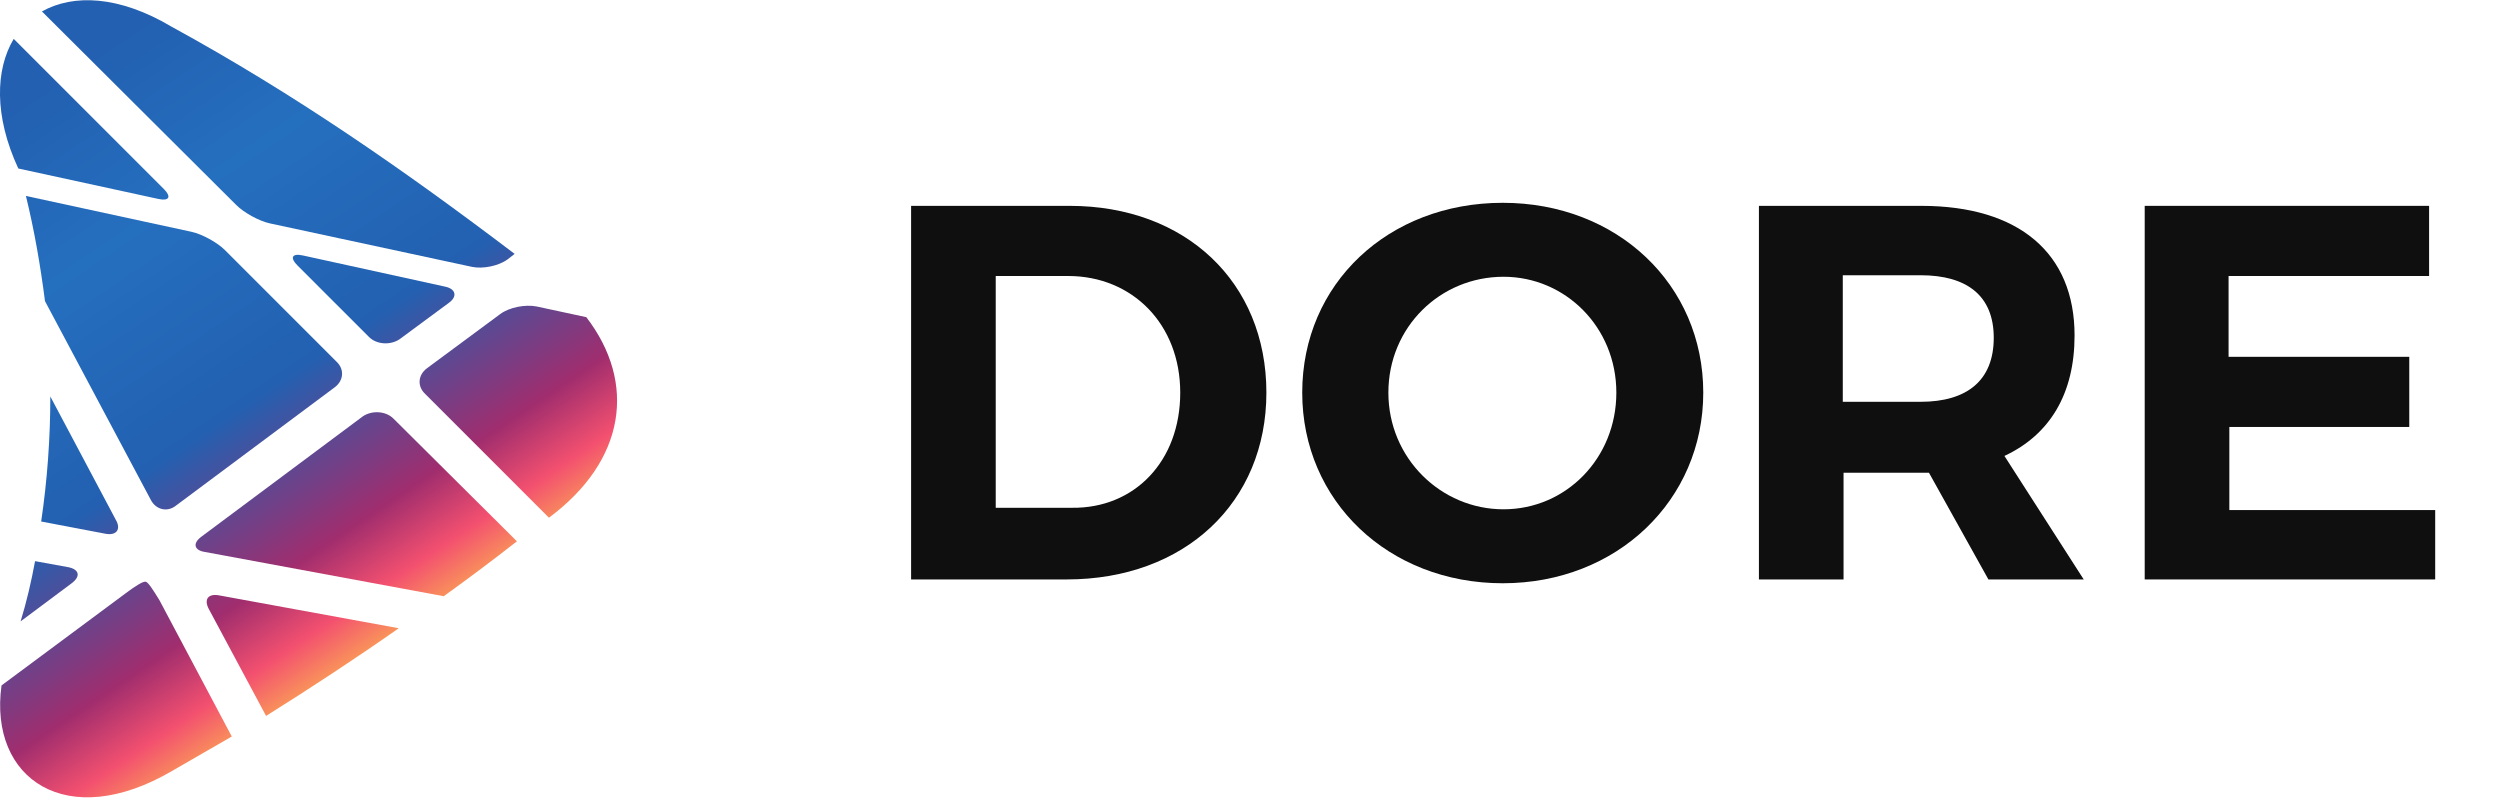
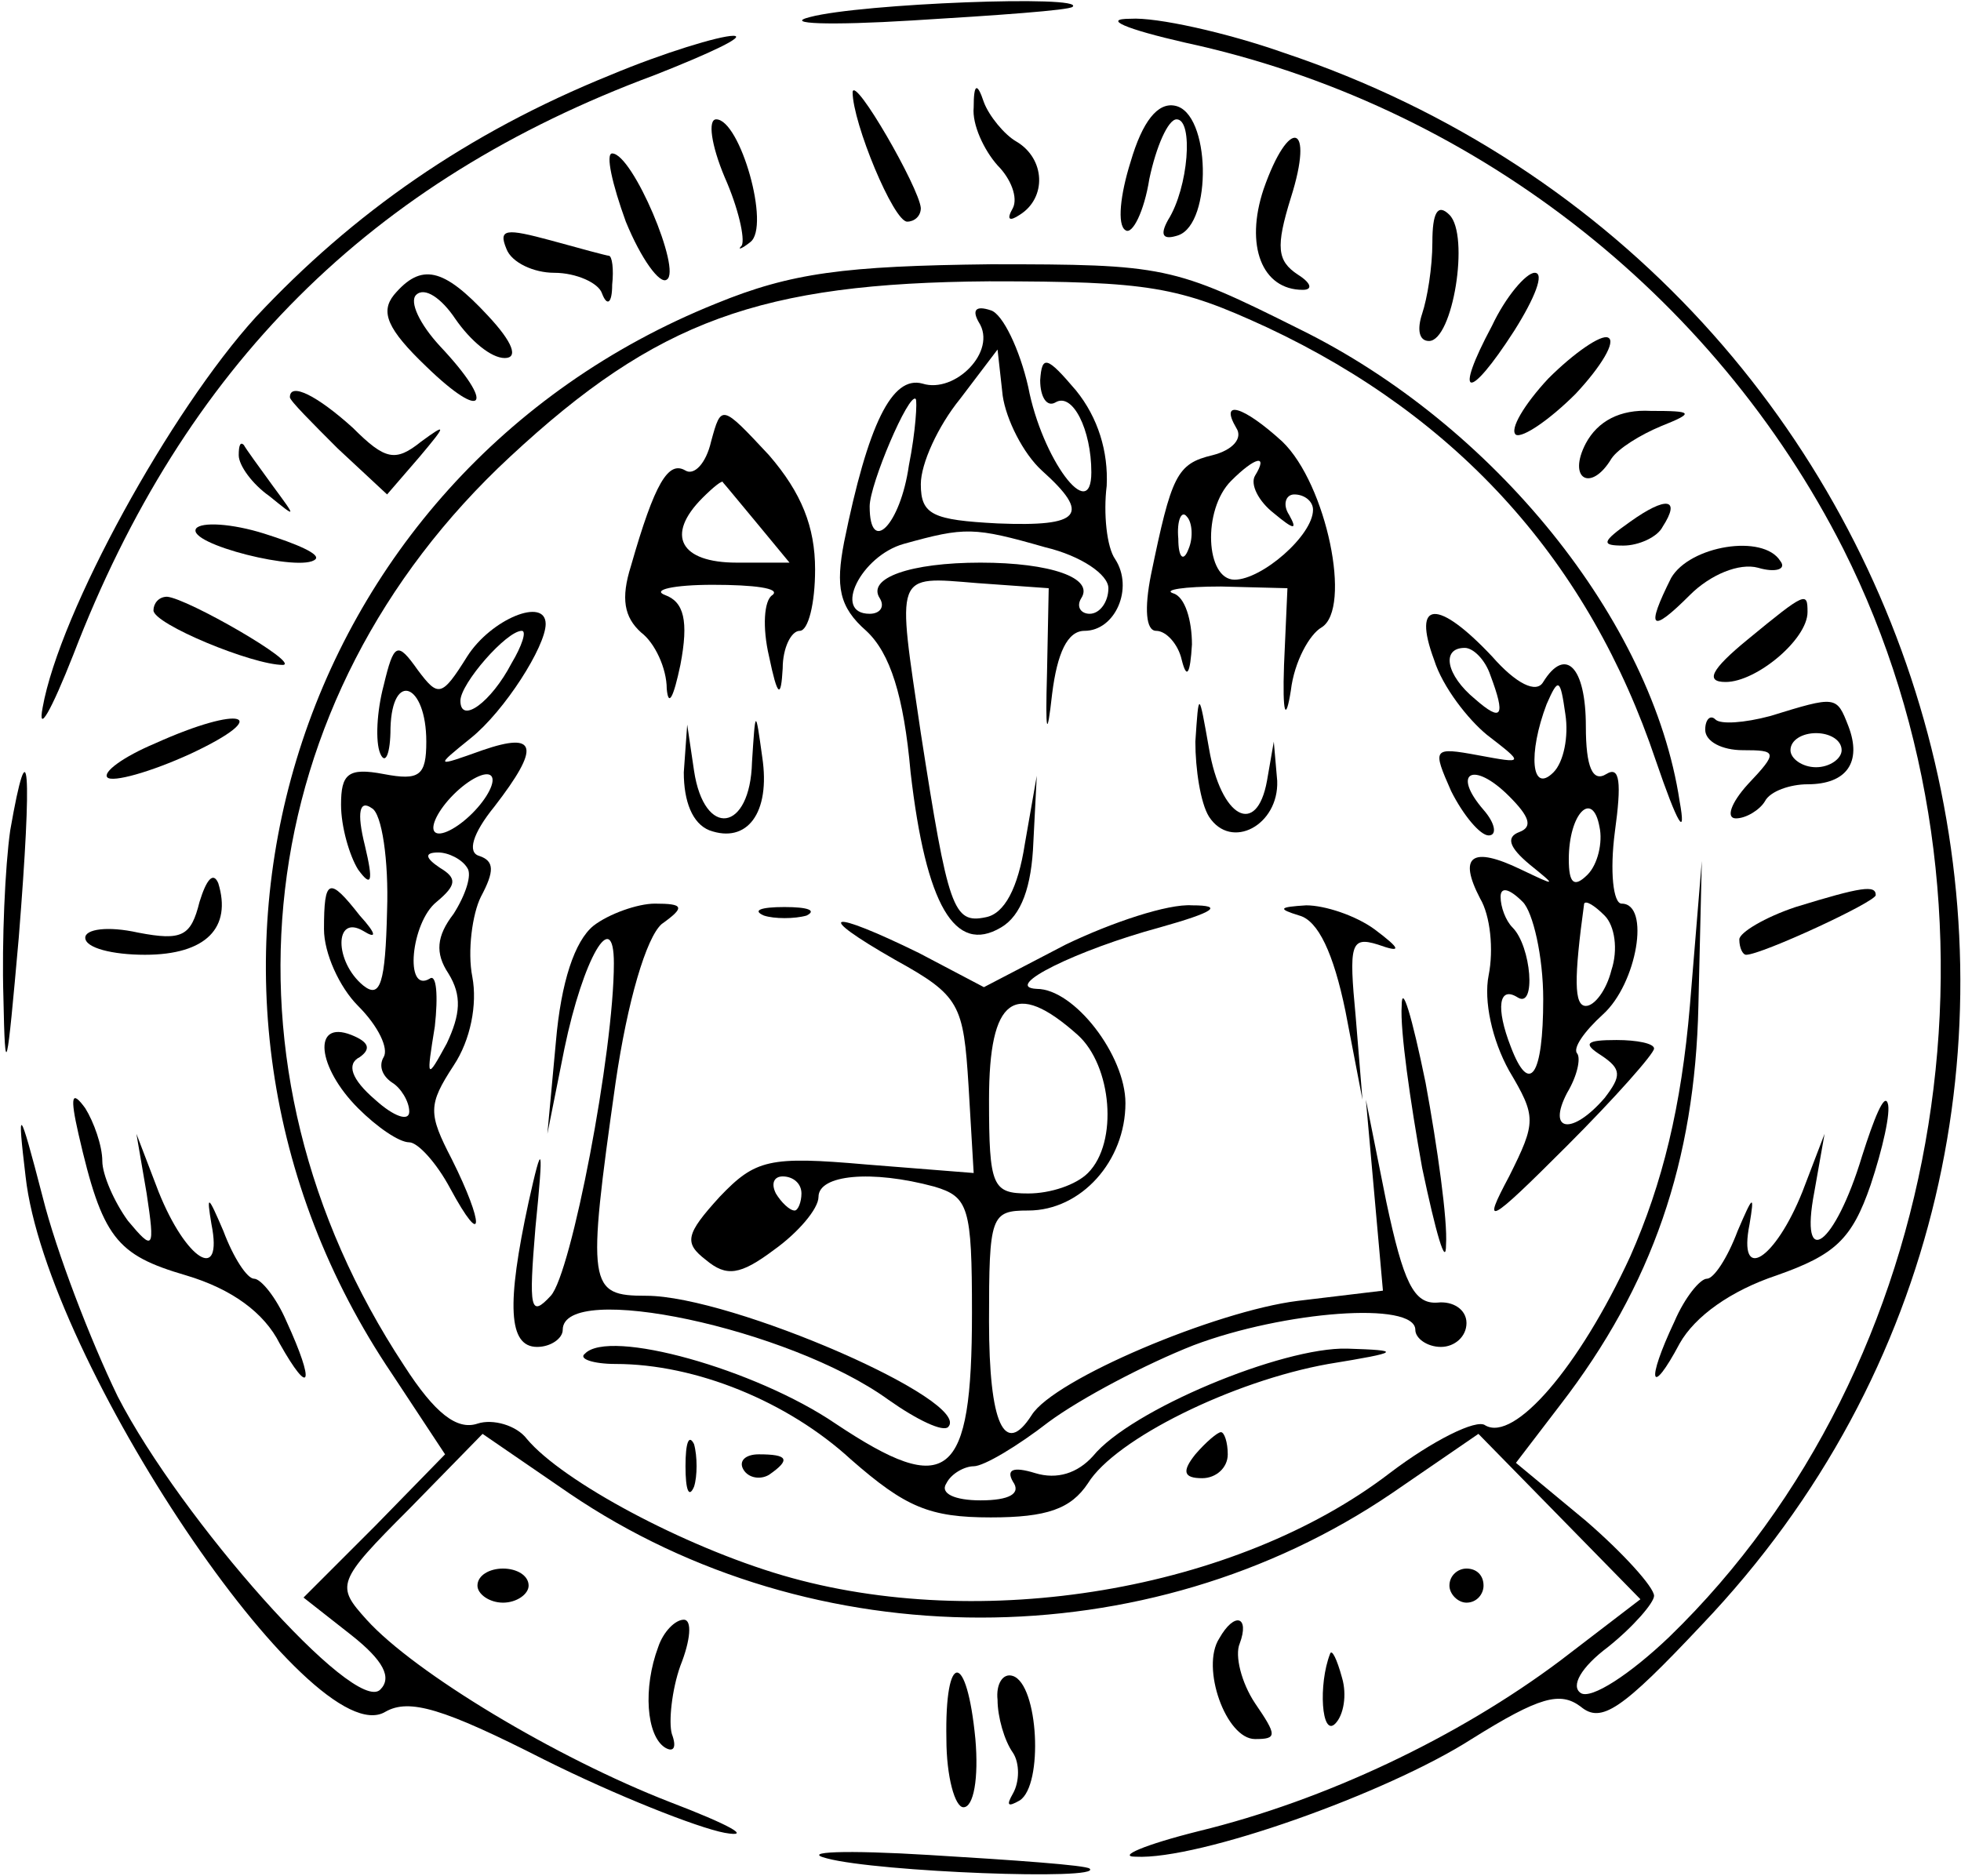
- <svg xmlns="http://www.w3.org/2000/svg" version="1.1" id="Layer_1" x="0px" y="0px" viewBox="0 0 327.9 104.6" style="enable-background:new 0 0 327.9 104.6;" xml:space="preserve">
-   <style type="text/css">
- 	.st0{fill:url(#SVGID_1_);}
- 	.st1{fill:url(#SVGID_2_);}
- 	.st2{fill:url(#SVGID_3_);}
- 	.st3{fill:url(#SVGID_4_);}
- 	.st4{fill:url(#SVGID_5_);}
- 	.st5{fill:url(#SVGID_6_);}
- 	.st6{fill:url(#SVGID_7_);}
- 	.st7{fill:url(#SVGID_8_);}
- 	.st8{fill:url(#SVGID_9_);}
- 	.st9{fill:url(#SVGID_10_);}
- 	.st10{fill:#0F0F0F;}
- </style>
-   <g>
-     <linearGradient id="SVGID_1_" gradientUnits="userSpaceOnUse" x1="-3.744" y1="18.065" x2="45.304" y2="90.782">
-       <stop offset="0" style="stop-color:#2360B1" />
-       <stop offset="0.25" style="stop-color:#256FBF" />
-       <stop offset="0.559" style="stop-color:#2360B1" />
-       <stop offset="0.8" style="stop-color:#A02D6E" />
-       <stop offset="0.9" style="stop-color:#F3506F" />
-       <stop offset="1" style="stop-color:#FCB450" />
-     </linearGradient>
-     <path class="st0" d="M27.4,79.9l7.5,14c5.9-3.7,11.7-7.5,17.4-11.5l-23.5-4.3C27.3,77.8,26.7,78.6,27.4,79.9z" />
-     <linearGradient id="SVGID_2_" gradientUnits="userSpaceOnUse" x1="-26.289" y1="33.272" x2="22.759" y2="105.988">
-       <stop offset="0" style="stop-color:#2360B1" />
-       <stop offset="0.25" style="stop-color:#256FBF" />
-       <stop offset="0.559" style="stop-color:#2360B1" />
-       <stop offset="0.8" style="stop-color:#A02D6E" />
-       <stop offset="0.9" style="stop-color:#F3506F" />
-       <stop offset="1" style="stop-color:#FCB450" />
-     </linearGradient>
-     <path class="st1" d="M19.1,76.3c-0.3-0.1-1.4,0.6-2.6,1.5L0.2,89.9c-1.7,12.3,8.6,19.3,22.4,11.2c2.6-1.5,5.2-3,7.8-4.5l-9.5-17.9   C20.1,77.4,19.4,76.3,19.1,76.3z" />
-     <linearGradient id="SVGID_3_" gradientUnits="userSpaceOnUse" x1="31.156" y1="-5.475" x2="80.204" y2="67.242">
-       <stop offset="0" style="stop-color:#2360B1" />
-       <stop offset="0.25" style="stop-color:#256FBF" />
-       <stop offset="0.559" style="stop-color:#2360B1" />
-       <stop offset="0.8" style="stop-color:#A02D6E" />
-       <stop offset="0.9" style="stop-color:#F3506F" />
-       <stop offset="1" style="stop-color:#FCB450" />
-     </linearGradient>
-     <path class="st2" d="M65.6,41.2l-9.6,7.1c-1.2,0.9-1.3,2.4-0.2,3.4L72,67.9c10.1-7.5,11.5-17.7,4.9-26.3l-6.5-1.4   C68.9,39.9,66.8,40.3,65.6,41.2z" />
-     <linearGradient id="SVGID_4_" gradientUnits="userSpaceOnUse" x1="6.218" y1="11.346" x2="55.266" y2="84.062">
-       <stop offset="0" style="stop-color:#2360B1" />
-       <stop offset="0.25" style="stop-color:#256FBF" />
-       <stop offset="0.559" style="stop-color:#2360B1" />
-       <stop offset="0.8" style="stop-color:#A02D6E" />
-       <stop offset="0.9" style="stop-color:#F3506F" />
-       <stop offset="1" style="stop-color:#FCB450" />
-     </linearGradient>
-     <path class="st3" d="M51.6,54.9c-1-1-2.8-1.1-4-0.3L26.4,70.4c-1.2,0.9-0.9,1.8,0.5,2l31.3,5.8c3.2-2.3,6.4-4.7,9.6-7.2L51.6,54.9z   " />
-     <linearGradient id="SVGID_5_" gradientUnits="userSpaceOnUse" x1="24.063" y1="-0.691" x2="73.111" y2="72.026">
-       <stop offset="0" style="stop-color:#2360B1" />
-       <stop offset="0.25" style="stop-color:#256FBF" />
-       <stop offset="0.559" style="stop-color:#2360B1" />
-       <stop offset="0.8" style="stop-color:#A02D6E" />
-       <stop offset="0.9" style="stop-color:#F3506F" />
-       <stop offset="1" style="stop-color:#FCB450" />
-     </linearGradient>
-     <path class="st4" d="M58.4,37.6l-18.7-4.1c-1.4-0.3-1.7,0.3-0.7,1.3l9.4,9.4c1,1,2.8,1.1,4,0.3l6.5-4.8   C60,38.9,59.8,37.9,58.4,37.6z" />
-     <linearGradient id="SVGID_6_" gradientUnits="userSpaceOnUse" x1="4.578" y1="12.452" x2="53.626" y2="85.168">
-       <stop offset="0" style="stop-color:#2360B1" />
-       <stop offset="0.25" style="stop-color:#256FBF" />
-       <stop offset="0.559" style="stop-color:#2360B1" />
-       <stop offset="0.8" style="stop-color:#A02D6E" />
-       <stop offset="0.9" style="stop-color:#F3506F" />
-       <stop offset="1" style="stop-color:#FCB450" />
-     </linearGradient>
-     <path class="st5" d="M21.5,24.8L1.8,5.1c-2.4,4-2.6,10.1,0.6,17l18.4,4C22.2,26.4,22.5,25.8,21.5,24.8z" />
-     <linearGradient id="SVGID_7_" gradientUnits="userSpaceOnUse" x1="-16.565" y1="26.713" x2="32.483" y2="99.43">
-       <stop offset="0" style="stop-color:#2360B1" />
-       <stop offset="0.25" style="stop-color:#256FBF" />
-       <stop offset="0.559" style="stop-color:#2360B1" />
-       <stop offset="0.8" style="stop-color:#A02D6E" />
-       <stop offset="0.9" style="stop-color:#F3506F" />
-       <stop offset="1" style="stop-color:#FCB450" />
-     </linearGradient>
-     <path class="st6" d="M15.2,68.2L6.6,52c0,5.5-0.4,11-1.2,16.4l8.4,1.6C15.3,70.3,15.9,69.4,15.2,68.2z" />
-     <linearGradient id="SVGID_8_" gradientUnits="userSpaceOnUse" x1="24.221" y1="-0.797" x2="73.268" y2="71.919">
-       <stop offset="0" style="stop-color:#2360B1" />
-       <stop offset="0.25" style="stop-color:#256FBF" />
-       <stop offset="0.559" style="stop-color:#2360B1" />
-       <stop offset="0.8" style="stop-color:#A02D6E" />
-       <stop offset="0.9" style="stop-color:#F3506F" />
-       <stop offset="1" style="stop-color:#FCB450" />
-     </linearGradient>
-     <path class="st7" d="M35.4,29.3L61.9,35c1.4,0.3,3.5-0.1,4.7-1l0.9-0.7C53,22.3,38.6,12.3,22.5,3.5c-6.9-4.1-12.9-4.3-17-2L31,26.9   C32,27.9,34,29,35.4,29.3z" />
-     <linearGradient id="SVGID_9_" gradientUnits="userSpaceOnUse" x1="-24.666" y1="32.177" x2="24.382" y2="104.894">
-       <stop offset="0" style="stop-color:#2360B1" />
-       <stop offset="0.25" style="stop-color:#256FBF" />
-       <stop offset="0.559" style="stop-color:#2360B1" />
-       <stop offset="0.8" style="stop-color:#A02D6E" />
-       <stop offset="0.9" style="stop-color:#F3506F" />
-       <stop offset="1" style="stop-color:#FCB450" />
-     </linearGradient>
-     <path class="st8" d="M9,74.4l-4.4-0.8c-0.5,2.7-1.1,5.3-1.9,7.9l6.7-5C10.6,75.6,10.4,74.7,9,74.4z" />
-     <linearGradient id="SVGID_10_" gradientUnits="userSpaceOnUse" x1="2.979" y1="13.53" x2="52.027" y2="86.247">
-       <stop offset="0" style="stop-color:#2360B1" />
-       <stop offset="0.25" style="stop-color:#256FBF" />
-       <stop offset="0.559" style="stop-color:#2360B1" />
-       <stop offset="0.8" style="stop-color:#A02D6E" />
-       <stop offset="0.9" style="stop-color:#F3506F" />
-       <stop offset="1" style="stop-color:#FCB450" />
-     </linearGradient>
-     <path class="st9" d="M19.8,65.6c0.7,1.3,2.2,1.6,3.3,0.7l20.8-15.5c1.2-0.9,1.3-2.4,0.2-3.4L29.5,32.8c-1-1-3-2.1-4.4-2.4L3.4,25.7   c1.1,4.5,1.9,9.1,2.5,13.8L19.8,65.6z" />
-   </g>
-   <g>
-     <path class="st10" d="M166.1,51.5c0,14.4-10.7,24.5-26.2,24.5h-20.4V27h20.8C155.5,27,166.1,37,166.1,51.5z M154.8,51.5   c0-9-6.3-15.3-14.7-15.3h-9.5v30.4h10C148.8,66.7,154.8,60.5,154.8,51.5z" />
-     <path class="st10" d="M223.4,51.5c0,14.1-11.3,25-26.3,25s-26.3-10.8-26.3-25c0-14.3,11.3-24.9,26.3-24.9S223.4,37.3,223.4,51.5z    M182.1,51.5c0,8.6,6.9,15.3,15.1,15.3c8.2,0,14.8-6.7,14.8-15.3c0-8.6-6.7-15.2-14.8-15.2C188.9,36.3,182.1,42.9,182.1,51.5z" />
-     <path class="st10" d="M260.8,76L253,62h-1h-10.2v14h-11.1V27h21.3c12.8,0,20.1,6.2,20.1,17c0,7.6-3.2,13-9.2,15.8L273.3,76H260.8z    M241.7,52.7h10.2c6.1,0,9.6-2.8,9.6-8.4c0-5.5-3.5-8.2-9.6-8.2h-10.2V52.7z" />
-     <path class="st10" d="M318.6,27v9.2h-26.3v10.6H316v9.2h-23.6v10.9h27V76h-38.1V27H318.6z" />
+ <svg xmlns="http://www.w3.org/2000/svg" version="1.0" width="115pt" height="110pt" viewBox="0 0 115 110" preserveAspectRatio="xMidYMid meet">
+   <g transform="translate(0,110) scale(0.1,-0.1)" fill="#000000" stroke="none">
+     <path d="M475 1090 c-16 -4 11 -5 60 -2 50 3 92 6 94 8 8 7 -124 2 -154 -6z" />
+     <path d="M695 1075 c167 -36 310 -147 386 -297 105 -209 62 -479 -102 -638 -23 -22 -46 -37 -52 -33 -6 4 0 15 16 27 15 12 27 26 27 30 0 5 -18 25 -40 44 l-41 34 26 34 c54 70 79 143 81 234 l2 85 -7 -85 c-5 -59 -16 -104 -35 -147 -30 -65 -68 -109 -85 -99 -5 4 -31 -9 -56 -28 -90 -69 -240 -94 -356 -60 -58 17 -129 55 -150 80 -6 8 -20 12 -29 9 -12 -4 -25 6 -43 34 -116 176 -91 391 62 533 86 80 147 102 281 103 94 0 111 -3 163 -27 113 -53 189 -138 228 -254 13 -38 18 -46 14 -24 -16 106 -109 221 -223 277 -74 37 -79 38 -181 38 -86 -1 -117 -5 -161 -23 -251 -101 -342 -403 -190 -628 l31 -47 -41 -42 -42 -42 28 -22 c19 -15 24 -25 17 -32 -15 -15 -117 100 -154 172 -16 33 -36 85 -44 117 -14 54 -15 54 -10 12 12 -108 168 -340 211 -314 14 8 34 2 93 -28 42 -21 90 -40 106 -43 17 -3 2 5 -32 18 -67 26 -150 76 -178 107 -18 20 -18 22 25 65 l43 44 51 -35 c143 -97 339 -97 482 0 l51 35 48 -49 47 -48 -47 -36 c-60 -45 -138 -82 -212 -100 -32 -8 -48 -15 -37 -15 37 -2 147 37 197 69 40 25 52 28 64 19 12 -10 24 -2 71 48 283 297 152 789 -245 922 -34 12 -75 21 -90 20 -17 0 -3 -6 32 -14z" />
+     <path d="M358 1056 c-84 -34 -151 -81 -208 -142 -50 -55 -115 -173 -125 -229 -3 -16 5 -2 18 31 65 169 174 278 341 340 33 13 54 23 46 23 -8 0 -41 -10 -72 -23z" />
+     <path d="M500 1046 c0 -18 24 -76 32 -76 4 0 8 3 8 8 -1 12 -39 78 -40 68z" />
+     <path d="M571 1037 c-1 -10 6 -25 14 -34 8 -8 12 -19 9 -25 -4 -7 -2 -8 4 -4 16 10 15 33 -2 43 -7 4 -16 15 -19 23 -4 12 -6 11 -6 -3z" />
+     <path d="M663 1005 c-6 -19 -8 -37 -3 -40 4 -3 11 11 14 30 4 19 11 35 16 35 10 0 7 -40 -5 -59 -5 -9 -3 -12 6 -9 20 7 19 72 -2 76 -10 2 -19 -9 -26 -33z" />
+     <path d="M425 996 c8 -18 12 -36 10 -40 -3 -3 0 -2 5 2 12 9 -6 72 -20 72 -5 0 -3 -15 5 -34z" />
+     <path d="M741 989 c-11 -33 -1 -59 23 -59 6 0 5 4 -3 9 -12 8 -13 16 -4 45 14 44 -1 48 -16 5z" />
+     <path d="M367 970 c9 -22 20 -37 24 -34 9 5 -20 74 -32 74 -4 0 0 -18 8 -40z" />
+     <path d="M840 958 c0 -15 -3 -33 -6 -42 -3 -9 -2 -16 4 -16 14 0 24 62 12 74 -7 7 -10 1 -10 -16z" />
+     <path d="M297 954 c3 -8 16 -14 28 -14 13 0 26 -6 28 -12 3 -8 6 -6 6 5 1 9 0 17 -2 17 -1 0 -16 4 -34 9 -26 7 -31 7 -26 -5z" />
+     <path d="M231 927 c-8 -10 -4 -20 19 -42 34 -33 41 -23 8 12 -12 13 -18 26 -14 30 5 5 15 -2 23 -14 9 -13 21 -23 29 -23 8 0 5 9 -10 25 -26 28 -39 31 -55 12z" />
+     <path d="M875 909 c-23 -43 -14 -45 13 -3 12 19 18 34 12 34 -5 0 -17 -14 -25 -31z" />
+     <path d="M574 911 c11 -17 -14 -42 -33 -36 -18 5 -32 -24 -46 -93 -5 -26 -3 -38 13 -52 14 -13 22 -38 26 -83 9 -78 26 -107 53 -91 12 7 18 24 19 50 l2 39 -7 -40 c-4 -26 -12 -41 -23 -43 -19 -4 -22 5 -38 108 -14 95 -16 92 33 88 l42 -3 -1 -50 c-1 -35 0 -39 3 -12 3 24 9 37 19 37 18 0 29 25 18 42 -5 7 -7 27 -5 43 1 20 -5 40 -18 56 -17 20 -20 21 -21 6 0 -10 4 -16 9 -13 10 6 21 -16 21 -41 0 -31 -29 8 -37 50 -5 22 -15 43 -22 45 -9 3 -11 0 -7 -7z m37 -87 c29 -26 23 -33 -26 -31 -38 2 -45 5 -45 23 0 12 10 34 23 50 l22 29 3 -27 c2 -14 12 -34 23 -44z m-78 3 c-5 -35 -23 -53 -23 -24 0 13 23 67 27 63 1 -1 0 -19 -4 -39z m80 -48 c21 -5 37 -16 37 -24 0 -8 -5 -15 -11 -15 -5 0 -8 4 -5 9 8 12 -18 21 -59 21 -41 0 -67 -9 -59 -21 3 -5 0 -9 -6 -9 -22 0 -5 34 20 41 36 10 41 10 83 -2z" />
+     <path d="M908 878 c-14 -15 -23 -30 -19 -33 4 -2 20 9 35 24 15 16 24 31 19 33 -4 2 -20 -9 -35 -24z" />
+     <path d="M170 867 c0 -2 13 -15 28 -30 l29 -27 19 22 c16 19 16 20 1 9 -15 -12 -21 -11 -40 8 -21 19 -37 27 -37 18z" />
+     <path d="M417 841 c-3 -13 -10 -20 -15 -17 -10 6 -18 -7 -32 -56 -6 -19 -4 -30 6 -39 8 -6 15 -21 15 -33 1 -11 4 -5 8 14 5 26 2 37 -9 41 -8 3 5 6 28 6 24 0 40 -2 35 -6 -5 -3 -6 -19 -2 -36 5 -24 7 -25 8 -7 0 12 5 22 10 22 5 0 9 16 9 36 0 25 -8 45 -27 67 -28 30 -28 30 -34 8z m27 -48 l19 -23 -31 0 c-33 0 -42 16 -20 38 6 6 12 11 12 9 1 -1 10 -12 20 -24z" />
+     <path d="M725 849 c4 -6 -2 -13 -14 -16 -21 -5 -24 -12 -36 -70 -4 -20 -3 -33 3 -33 6 0 13 -8 15 -17 3 -12 5 -8 6 9 0 14 -4 28 -11 30 -6 2 6 4 28 4 l39 -1 -2 -45 c-1 -29 1 -34 4 -15 2 17 11 33 18 37 18 11 3 84 -23 109 -23 21 -37 25 -27 8z m11 -28 c-3 -5 2 -15 11 -22 12 -10 14 -10 9 -1 -4 6 -2 12 3 12 6 0 11 -4 11 -9 0 -15 -30 -41 -46 -41 -17 0 -19 41 -2 58 14 14 22 16 14 3z m-39 -43 c-3 -8 -6 -5 -6 6 -1 11 2 17 5 13 3 -3 4 -12 1 -19z" />
+     <path d="M930 840 c-11 -21 3 -29 15 -9 4 6 17 14 29 19 20 8 19 9 -6 9 -18 1 -31 -6 -38 -19z" />
+     <path d="M140 833 c0 -6 8 -17 18 -24 16 -13 16 -13 2 6 -8 11 -16 22 -17 24 -2 2 -3 0 -3 -6z" />
+     <path d="M956 794 c-17 -12 -17 -14 -4 -14 9 0 20 5 23 11 11 17 2 18 -19 3z" />
+     <path d="M115 790 c-6 -9 62 -26 70 -18 3 3 -11 9 -30 15 -19 6 -37 7 -40 3z" />
+     <path d="M980 761 c-15 -30 -12 -33 11 -10 12 12 29 19 40 16 10 -3 17 -1 13 4 -10 16 -53 9 -64 -10z" />
+     <path d="M90 742 c0 -8 58 -32 76 -32 10 1 -56 39 -68 40 -5 0 -8 -4 -8 -8z" />
+     <path d="M1025 725 c-22 -18 -25 -25 -13 -25 18 0 48 25 48 41 0 12 -1 12 -35 -16z" />
+     <path d="M274 715 c-15 -24 -17 -24 -29 -8 -12 17 -14 16 -20 -9 -4 -15 -5 -33 -2 -40 3 -7 6 0 6 15 1 34 21 26 21 -8 0 -20 -4 -23 -25 -19 -21 4 -25 0 -25 -18 0 -13 5 -30 10 -38 8 -11 9 -7 4 14 -5 20 -3 27 4 22 6 -3 10 -31 9 -60 -1 -43 -4 -52 -14 -44 -17 14 -17 42 0 32 8 -5 8 -2 -2 9 -18 23 -21 22 -21 -8 0 -14 9 -34 20 -45 12 -12 18 -25 15 -30 -3 -5 -1 -11 5 -15 5 -3 10 -11 10 -17 0 -6 -9 -3 -20 7 -14 12 -17 21 -9 25 7 5 5 9 -5 13 -23 9 -20 -19 4 -43 11 -11 24 -20 30 -20 5 0 16 -12 24 -27 20 -37 20 -21 1 17 -14 27 -14 32 1 55 10 15 14 36 11 52 -3 15 0 37 5 47 8 15 8 21 -1 24 -7 2 -4 13 9 29 27 35 25 44 -7 33 -28 -10 -28 -10 -7 7 20 16 44 54 44 67 0 16 -32 3 -46 -19z m26 -4 c-12 -23 -30 -36 -30 -22 0 10 27 41 36 41 3 0 0 -9 -6 -19z m-23 -88 c-9 -9 -19 -14 -22 -11 -3 3 2 13 11 22 9 9 19 14 22 11 3 -3 -2 -13 -11 -22z m-3 -32 c3 -4 -1 -16 -8 -27 -10 -13 -11 -23 -3 -35 8 -13 7 -24 -1 -41 -12 -22 -12 -21 -7 10 2 18 1 31 -3 28 -15 -9 -11 33 4 45 12 10 12 14 2 20 -9 6 -9 9 -1 9 6 0 14 -4 17 -9z" />
+     <path d="M841 713 c5 -16 20 -35 31 -44 22 -17 22 -17 -5 -12 -27 5 -27 4 -16 -21 7 -14 17 -26 22 -26 5 0 4 7 -3 15 -19 22 -6 29 15 8 12 -12 14 -18 6 -21 -8 -3 -6 -9 6 -19 16 -13 16 -13 -5 -3 -29 14 -37 8 -24 -17 6 -10 8 -30 5 -45 -3 -15 2 -38 12 -56 16 -27 16 -30 0 -62 -16 -30 -13 -29 34 18 28 28 51 54 51 57 0 3 -10 5 -22 5 -18 0 -20 -2 -9 -9 12 -8 12 -12 2 -25 -19 -22 -34 -20 -22 3 6 10 8 20 6 23 -3 3 4 13 15 23 20 18 28 65 11 65 -5 0 -7 19 -4 42 4 29 3 39 -5 34 -8 -5 -12 4 -12 28 0 35 -12 47 -25 26 -4 -7 -16 -1 -30 15 -32 34 -47 33 -34 -2z m33 -9 c9 -24 7 -28 -9 -14 -17 14 -20 30 -6 30 5 0 12 -7 15 -16z m37 -57 c-13 -13 -15 11 -4 40 7 16 8 15 11 -6 2 -13 -1 -28 -7 -34z m20 -60 c-8 -8 -11 -5 -11 9 0 27 14 41 18 19 2 -9 -1 -22 -7 -28z m-26 -73 c0 -45 -8 -57 -19 -28 -9 23 -7 36 4 29 11 -7 8 30 -3 41 -4 4 -7 12 -7 18 0 6 5 5 13 -3 6 -6 12 -32 12 -57z m40 17 c-3 -12 -10 -21 -15 -21 -7 0 -7 16 -1 60 1 2 6 -1 12 -7 6 -6 8 -20 4 -32z" />
+     <path d="M701 665 c0 -16 3 -36 8 -44 13 -20 41 -5 40 21 l-2 23 -4 -23 c-6 -33 -27 -22 -34 19 -6 34 -6 34 -8 4z" />
+     <path d="M1038 680 c-15 -4 -29 -5 -32 -2 -3 3 -6 0 -6 -6 0 -7 10 -12 22 -12 20 0 21 -1 3 -20 -10 -11 -13 -20 -7 -20 6 0 14 5 17 10 3 6 15 10 25 10 23 0 32 13 24 34 -7 18 -7 18 -46 6z m42 -20 c0 -5 -7 -10 -15 -10 -8 0 -15 5 -15 10 0 6 7 10 15 10 8 0 15 -4 15 -10z" />
+     <path d="M91 664 c-19 -8 -31 -17 -28 -20 3 -3 25 3 49 14 49 23 30 29 -21 6z" />
+     <path d="M441 653 c-1 -41 -28 -45 -34 -5 l-4 27 -2 -28 c0 -17 5 -30 15 -34 22 -8 36 10 31 43 -4 29 -4 28 -6 -3z" />
+     <path d="M6 613 c-3 -21 -5 -65 -4 -98 1 -50 2 -44 9 35 8 100 6 126 -5 63z" />
+     <path d="M117 571 c-5 -20 -10 -23 -36 -18 -18 4 -31 2 -31 -3 0 -6 16 -10 35 -10 36 0 51 16 43 42 -3 7 -7 2 -11 -11z" />
+     <path d="M1053 568 c-18 -6 -33 -15 -33 -19 0 -5 2 -9 4 -9 9 0 76 31 76 35 0 6 -8 5 -47 -7z" />
+     <path d="M348 557 c-11 -9 -19 -33 -22 -68 l-5 -54 10 50 c11 53 29 84 29 50 0 -52 -25 -182 -37 -195 -12 -13 -13 -8 -9 40 5 50 4 51 -4 15 -13 -60 -12 -85 5 -85 8 0 15 5 15 10 0 29 133 1 191 -41 17 -12 32 -19 35 -16 15 15 -127 77 -177 77 -34 0 -35 5 -18 125 7 48 18 85 27 93 14 10 13 12 -4 12 -10 0 -27 -6 -36 -13z" />
+     <path d="M448 563 c6 -2 18 -2 25 0 6 3 1 5 -13 5 -14 0 -19 -2 -12 -5z" />
+     <path d="M625 546 l-48 -25 -38 20 c-53 26 -63 24 -14 -4 38 -21 40 -26 43 -74 l3 -51 -63 5 c-57 5 -65 3 -86 -19 -20 -22 -21 -27 -8 -37 12 -10 20 -9 40 6 14 10 26 24 26 31 0 13 31 16 68 6 20 -6 22 -12 22 -74 0 -98 -14 -109 -80 -65 -47 32 -133 56 -147 41 -4 -3 5 -6 18 -6 47 0 101 -22 138 -56 32 -28 46 -34 82 -34 33 0 47 5 57 20 16 26 85 60 141 70 43 7 43 8 11 9 -38 1 -127 -36 -149 -63 -9 -10 -21 -14 -34 -10 -13 4 -17 2 -13 -5 5 -7 -2 -11 -19 -11 -15 0 -24 4 -20 10 3 6 11 10 16 10 6 0 26 12 44 26 19 14 57 34 85 45 53 20 130 26 130 9 0 -5 7 -10 15 -10 8 0 15 6 15 14 0 8 -8 13 -17 12 -14 -1 -20 12 -30 59 l-12 60 5 -56 5 -56 -50 -6 c-48 -6 -143 -46 -156 -67 -16 -25 -25 -5 -25 55 0 62 1 65 23 65 31 0 57 29 57 63 0 28 -30 67 -52 67 -21 1 24 23 72 36 32 9 38 13 19 13 -14 1 -47 -10 -74 -23z m7 -53 c20 -18 24 -63 6 -81 -7 -7 -22 -12 -35 -12 -21 0 -23 4 -23 55 0 60 15 71 52 38z m-162 -93 c0 -5 -2 -10 -4 -10 -3 0 -8 5 -11 10 -3 6 -1 10 4 10 6 0 11 -4 11 -10z" />
+     <path d="M762 563 c11 -3 20 -22 27 -56 l10 -52 -4 49 c-4 42 -3 47 13 42 14 -5 14 -3 -2 9 -11 8 -29 14 -40 14 -16 -1 -17 -2 -4 -6z" />
+     <path d="M822 510 c-1 -14 5 -56 12 -95 8 -38 14 -59 14 -45 1 14 -5 57 -12 95 -8 39 -14 59 -14 45z" />
+     <path d="M46 435 c14 -61 22 -71 63 -83 27 -8 46 -22 55 -40 18 -32 21 -24 4 13 -6 14 -15 25 -19 25 -4 0 -12 12 -18 28 -9 21 -10 22 -7 4 7 -35 -15 -21 -31 19 l-13 34 6 -35 c5 -33 4 -34 -11 -16 -8 11 -15 27 -15 35 0 9 -5 23 -10 31 -8 11 -9 7 -4 -15z" />
+     <path d="M1092 422 c-16 -53 -37 -68 -28 -21 l6 34 -13 -34 c-16 -40 -38 -54 -31 -19 3 18 2 17 -7 -4 -6 -16 -14 -28 -18 -28 -4 0 -13 -11 -19 -25 -17 -36 -14 -45 3 -13 9 16 30 31 57 40 34 12 44 21 55 53 7 21 12 43 10 48 -2 6 -8 -9 -15 -31z" />
+     <path d="M402 240 c0 -14 2 -19 5 -12 2 6 2 18 0 25 -3 6 -5 1 -5 -13z" />
+     <path d="M701 247 c-8 -10 -7 -14 4 -14 8 0 15 6 15 14 0 7 -2 13 -4 13 -2 0 -9 -6 -15 -13z" />
+     <path d="M436 238 c3 -5 10 -6 15 -3 13 9 11 12 -6 12 -8 0 -12 -4 -9 -9z" />
+     <path d="M280 170 c0 -5 7 -10 15 -10 8 0 15 5 15 10 0 6 -7 10 -15 10 -8 0 -15 -4 -15 -10z" />
+     <path d="M850 170 c0 -5 5 -10 10 -10 6 0 10 5 10 10 0 6 -4 10 -10 10 -5 0 -10 -4 -10 -10z" />
+     <path d="M386 134 c-9 -24 -7 -52 4 -59 5 -3 7 0 4 8 -2 7 0 26 5 40 6 15 7 27 2 27 -5 0 -12 -7 -15 -16z" />
+     <path d="M715 139 c-11 -17 4 -59 21 -59 13 0 13 2 0 21 -8 12 -12 28 -9 35 6 16 -3 19 -12 3z" />
+     <path d="M780 130 c-7 -18 -5 -49 3 -41 5 5 7 17 4 27 -3 11 -6 17 -7 14z" />
+     <path d="M555 80 c0 -22 5 -40 10 -40 6 0 9 17 7 40 -5 52 -18 52 -17 0z" />
+     <path d="M585 103 c0 -10 4 -24 9 -31 4 -6 4 -17 0 -24 -4 -7 -3 -8 4 -4 14 9 11 68 -4 73 -6 2 -10 -5 -9 -14z" />
+     <path d="M485 10 c30 -8 162 -13 154 -6 -2 2 -44 5 -94 8 -49 3 -76 2 -60 -2z" />
  </g>
</svg>
